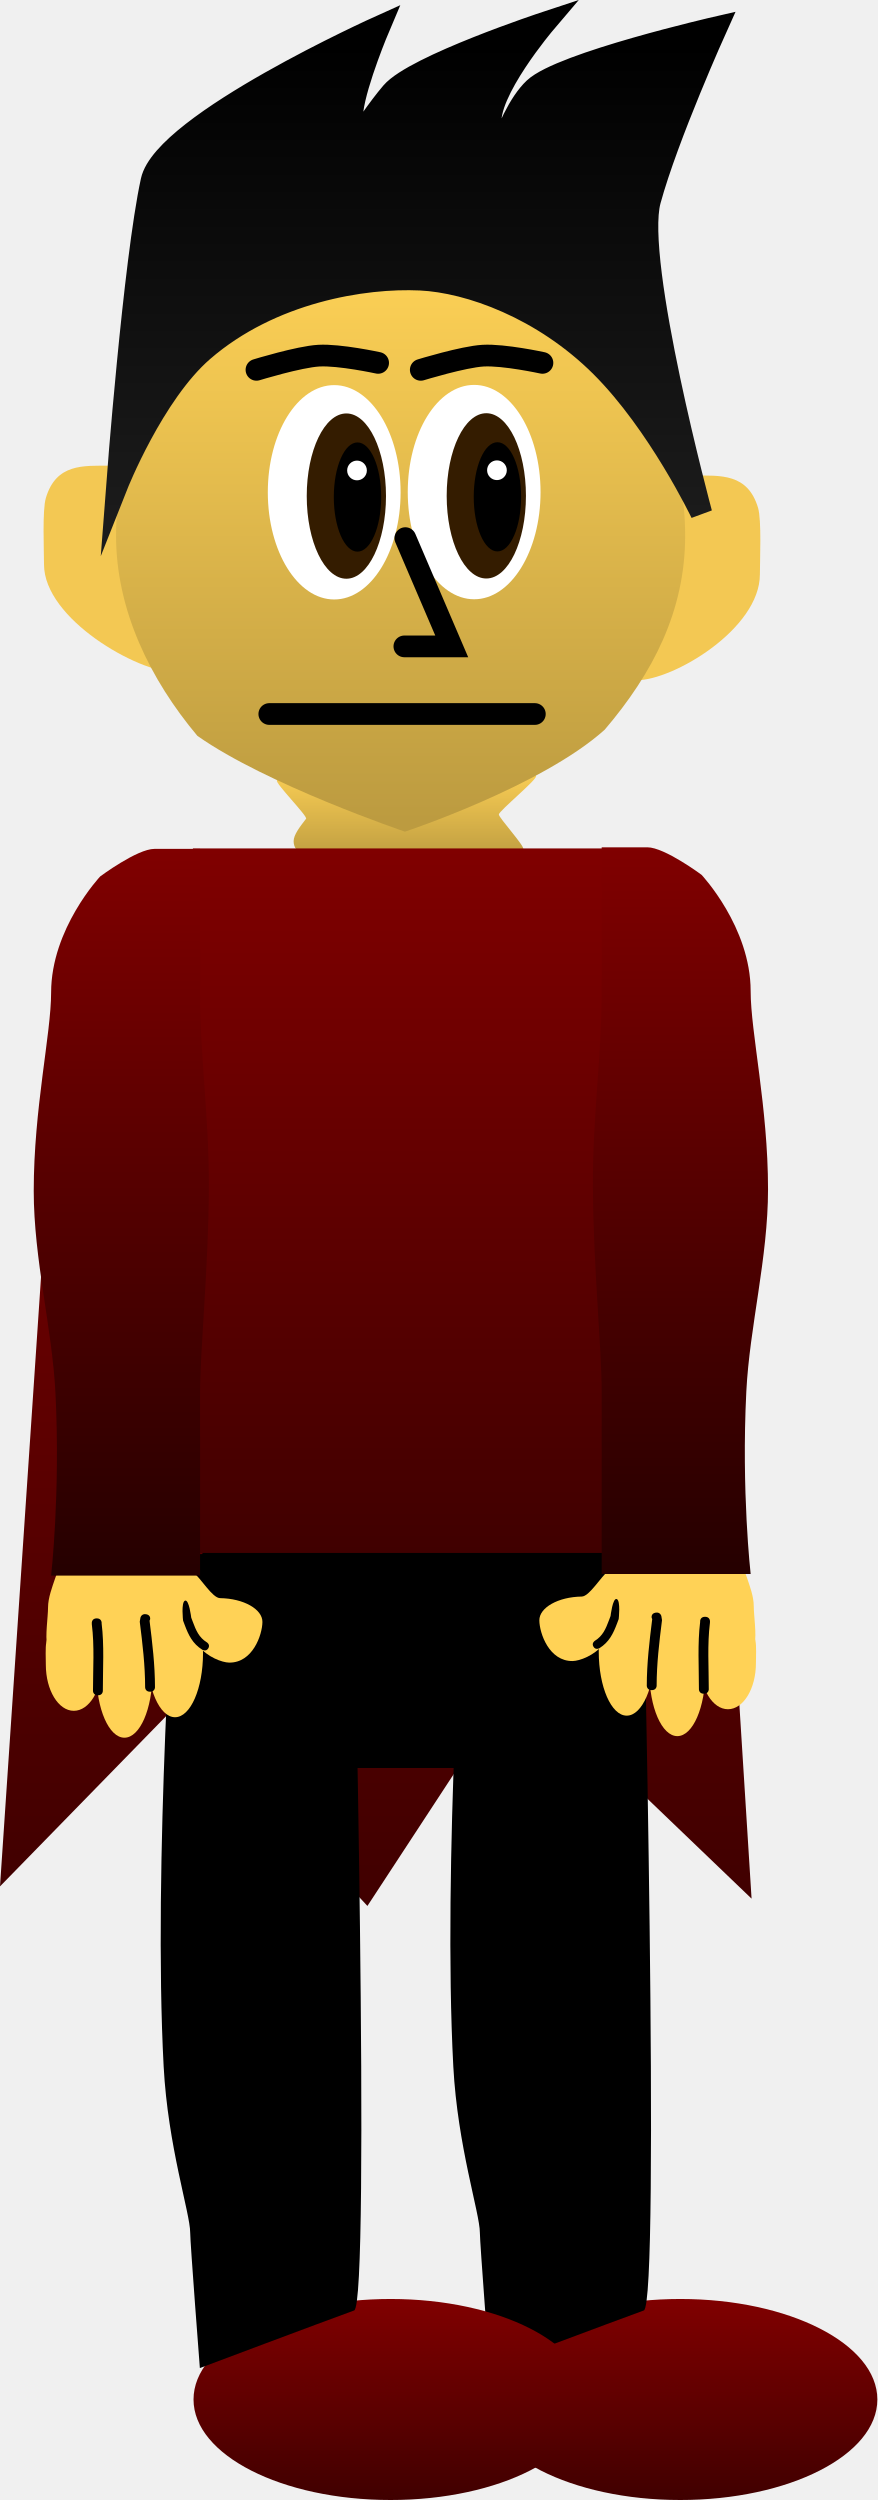
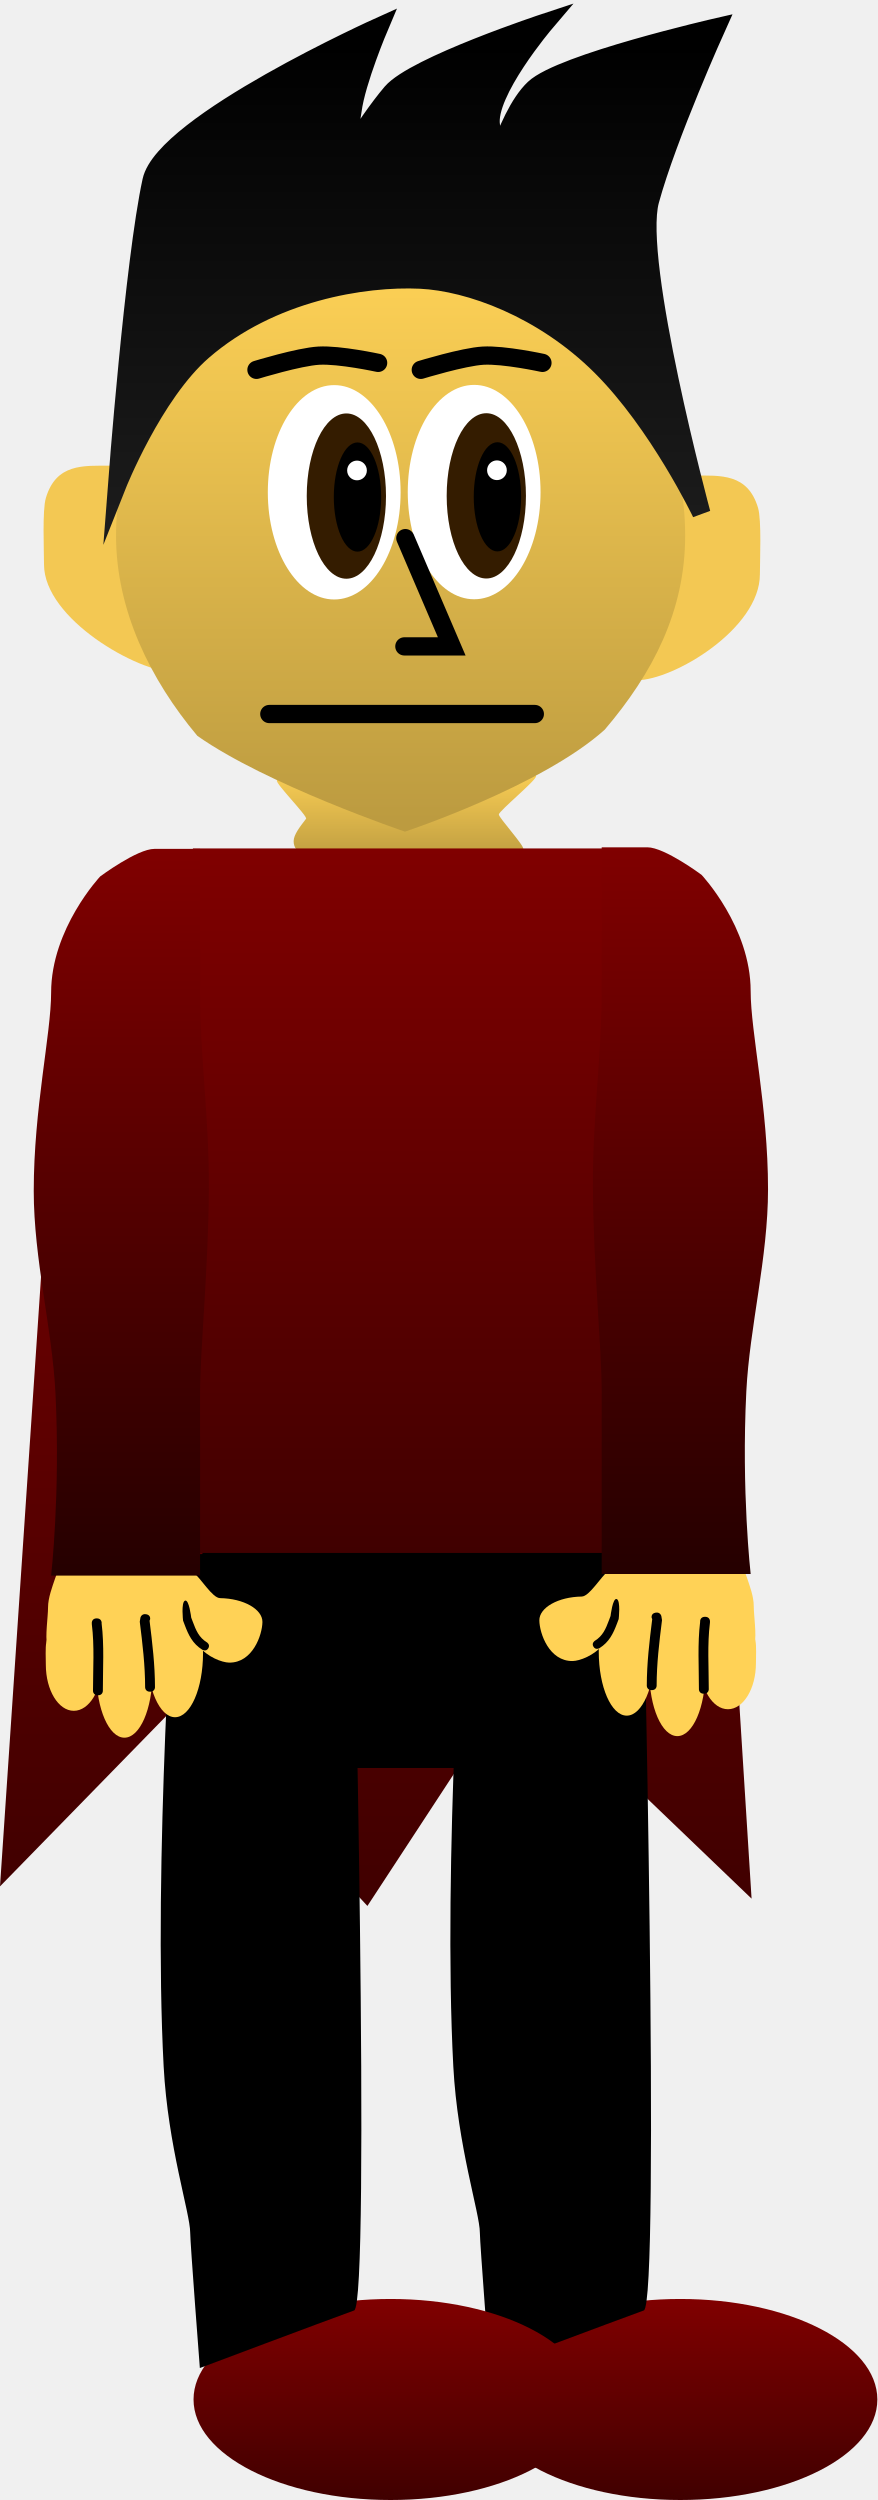
- <svg xmlns="http://www.w3.org/2000/svg" width="50.48" height="143.842" viewBox="0 0 50.48 143.842">
+ <svg xmlns="http://www.w3.org/2000/svg" width="60.087" height="171.217" viewBox="0 0 60.087 171.217">
  <defs>
-     <linearGradient id="New_Gradient_Swatch_1" x1="21.622" y1="49.256" x2="21.622" y2="109.662" gradientUnits="userSpaceOnUse">
+     <linearGradient id="New_Gradient_Swatch_1" x1="25.736" y1="58.63" x2="25.736" y2="130.532" gradientUnits="userSpaceOnUse">
      <stop offset="0" stop-color="#800000" />
      <stop offset="1" stop-color="#400000" />
    </linearGradient>
-     <linearGradient id="New_Gradient_Swatch_1-2" x1="39.141" y1="132.276" x2="39.141" y2="143.842" gradientUnits="userSpaceOnUse">
+     <linearGradient id="New_Gradient_Swatch_1-2" x1="46.59" y1="157.45" x2="46.59" y2="171.217" gradientUnits="userSpaceOnUse">
      <stop offset="0" stop-color="#800000" />
      <stop offset="1" stop-color="#400000" />
    </linearGradient>
-     <linearGradient id="New_Gradient_Swatch_1-3" x1="22.474" y1="132.276" x2="22.474" y2="143.842" gradientUnits="userSpaceOnUse">
+     <linearGradient id="New_Gradient_Swatch_1-3" x1="26.752" y1="157.45" x2="26.752" y2="171.217" gradientUnits="userSpaceOnUse">
      <stop offset="0" stop-color="#800000" />
      <stop offset="1" stop-color="#400000" />
    </linearGradient>
-     <linearGradient id="linear-gradient-1" x1="23.386" y1="44.019" x2="23.386" y2="49.589" gradientUnits="userSpaceOnUse">
+     <linearGradient id="linear-gradient-1" x1="27.837" y1="52.396" x2="27.837" y2="59.026" gradientUnits="userSpaceOnUse">
      <stop offset="0" stop-color="#ffd256" />
      <stop offset="1" stop-color="#bc9b40" />
    </linearGradient>
-     <linearGradient id="linear-gradient-2" x1="23.049" y1="14.445" x2="23.049" y2="47.191" gradientUnits="userSpaceOnUse">
+     <linearGradient id="linear-gradient-2" x1="27.436" y1="17.195" x2="27.436" y2="56.172" gradientUnits="userSpaceOnUse">
      <stop offset="0" stop-color="#ffd256" />
      <stop offset="1" stop-color="#bc9b40" />
    </linearGradient>
-     <linearGradient id="linear-gradient-3" x1="26.081" y1="2.557" x2="26.081" y2="29.53" gradientUnits="userSpaceOnUse">
+     <linearGradient id="linear-gradient-3" x1="31.045" y1="3.044" x2="31.045" y2="35.15" gradientUnits="userSpaceOnUse">
      <stop offset="0" stop-color="#000000" />
      <stop offset="1" stop-color="#1b1b1b" />
    </linearGradient>
-     <linearGradient id="New_Gradient_Swatch_1-4" x1="23.245" y1="48.816" x2="23.245" y2="89.352" gradientUnits="userSpaceOnUse">
+     <linearGradient id="New_Gradient_Swatch_1-4" x1="27.669" y1="58.107" x2="27.669" y2="106.357" gradientUnits="userSpaceOnUse">
      <stop offset="0" stop-color="#800000" />
      <stop offset="1" stop-color="#400000" />
    </linearGradient>
-     <linearGradient id="New_Gradient_Swatch_2" x1="6.98" y1="48.842" x2="6.98" y2="90.654" gradientUnits="userSpaceOnUse">
+     <linearGradient id="New_Gradient_Swatch_2" x1="8.308" y1="58.137" x2="8.308" y2="107.907" gradientUnits="userSpaceOnUse">
      <stop offset="0" stop-color="#800000" />
      <stop offset="1" stop-color="#250000" />
    </linearGradient>
-     <linearGradient id="New_Gradient_Swatch_2-2" x1="39.151" y1="48.751" x2="39.151" y2="90.563" gradientUnits="userSpaceOnUse">
+     <linearGradient id="New_Gradient_Swatch_2-2" x1="46.602" y1="58.029" x2="46.602" y2="107.799" gradientUnits="userSpaceOnUse">
      <stop offset="0" stop-color="#800000" />
      <stop offset="1" stop-color="#250000" />
    </linearGradient>
  </defs>
  <g id="Layer_1" data-name="Layer 1">
    <g id="Jordan">
-       <path id="Cape" d="M7.962 49.452 C10.703 49.368 28.683 48.947 36.325 49.681 C38.798 49.918 39.762 53.898 39.762 53.898 L43.243 109.242 L29.835 96.381 L21.14 109.662 L10.295 97.986 L0 108.536 L3.653 54.29 C3.653 54.29 6.936 49.483 7.962 49.452 Z" fill="url(#New_Gradient_Swatch_1)" />
+       <path id="Cape" d="M9.477 58.863 C12.74 58.763 34.142 58.262 43.238 59.136 C46.181 59.418 47.329 64.156 47.329 64.156 L51.473 130.032 L35.513 114.723 L25.163 130.532 L12.254 116.634 L0 129.191 L4.348 64.621 C4.348 64.621 8.257 58.9 9.477 58.863 Z" fill="url(#New_Gradient_Swatch_1)" />
      <g id="Right_Leg" data-name="Right Leg">
-         <ellipse id="Shoe" cx="39.141" cy="138.059" rx="11.339" ry="5.783" fill="url(#New_Gradient_Swatch_1-2)" />
-         <path id="Leg" d="M37.042 132.937 C35.174 133.615 28.165 136.25 28.165 136.25 C28.165 136.25 27.61 129.047 27.61 128.46 C27.61 127.34 26.328 123.5 26.082 118.898 C25.467 107.346 26.721 89.482 26.721 89.482 L36.988 89.038 C36.988 89.038 38.009 132.585 37.042 132.937 Z" fill="#000000" />
+         <ellipse id="Shoe" cx="46.59" cy="164.333" rx="13.497" ry="6.884" fill="url(#New_Gradient_Swatch_1-2)" />
+         <path id="Leg" d="M44.091 158.236 C41.868 159.043 33.526 162.179 33.526 162.179 C33.526 162.179 32.864 153.606 32.864 152.908 C32.864 151.574 31.338 147.003 31.046 141.526 C30.314 127.775 31.806 106.512 31.806 106.512 L44.027 105.983 C44.027 105.983 45.243 157.818 44.091 158.236 Z" fill="#000000" />
      </g>
      <g id="Left_Leg" data-name="Left Leg">
-         <ellipse id="Shoe-2" data-name="Shoe" cx="22.474" cy="138.059" rx="11.339" ry="5.783" fill="url(#New_Gradient_Swatch_1-3)" />
-         <path id="Leg-2" data-name="Leg" d="M20.375 132.937 C18.507 133.615 11.499 136.25 11.499 136.25 C11.499 136.25 10.943 129.047 10.943 128.46 C10.943 127.34 9.661 123.5 9.416 118.898 C8.801 107.346 10.054 89.482 10.054 89.482 L20.321 89.038 C20.321 89.038 21.343 132.585 20.375 132.937 Z" fill="#000000" />
+         <ellipse id="Shoe-2" data-name="Shoe" cx="26.752" cy="164.333" rx="13.497" ry="6.884" fill="url(#New_Gradient_Swatch_1-3)" />
+         <path id="Leg-2" data-name="Leg" d="M24.253 158.236 C22.029 159.043 13.687 162.179 13.687 162.179 C13.687 162.179 13.026 153.606 13.026 152.908 C13.026 151.574 11.499 147.003 11.208 141.526 C10.476 127.775 11.968 106.512 11.968 106.512 L24.188 105.983 C24.188 105.983 25.405 157.818 24.253 158.236 Z" fill="#000000" />
      </g>
-       <rect id="Pants_Top" data-name="Pants Top" x="11.647" y="89.251" width="24.663" height="12.473" fill="#000000" />
-       <path id="Neck" d="M16.895 48.398 C16.895 48.03 17.25 47.577 17.61 47.108 C17.717 46.968 15.805 45.043 15.936 44.902 C17.062 43.683 21.036 44.275 23.096 44.275 C25.762 44.275 30.272 43.499 30.841 44.65 C30.932 44.836 28.702 46.664 28.702 46.862 C28.702 47.054 30.193 48.677 30.107 48.856 C29.555 50.017 25.777 49.45 23.096 49.45 C20 49.45 16.895 49.827 16.895 48.398 Z" fill="url(#linear-gradient-1)" />
+       <rect id="Pants_Top" data-name="Pants Top" x="13.864" y="106.236" width="29.356" height="14.847" fill="#000000" />
+       <path id="Neck" d="M20.111 57.609 C20.111 57.17 20.533 56.632 20.961 56.074 C21.089 55.907 18.813 53.616 18.968 53.448 C20.309 51.997 25.04 52.701 27.491 52.701 C30.665 52.701 36.033 51.777 36.71 53.147 C36.819 53.368 34.164 55.544 34.164 55.781 C34.164 56.008 35.939 57.941 35.837 58.154 C35.18 59.536 30.683 58.861 27.491 58.861 C23.806 58.861 20.111 59.31 20.111 57.609 Z" fill="url(#linear-gradient-1)" />
      <g id="Face">
-         <path id="Right_Ear" data-name="Right Ear" d="M43.722 33.044 C43.722 36.181 38.75 39.138 36.64 39.138 C34.529 39.138 36.078 36.181 36.078 33.044 C36.078 29.906 37.789 27.362 39.9 27.362 C41.462 27.362 43.024 27.227 43.617 29.222 C43.825 29.924 43.722 32.228 43.722 33.044 Z" fill="#f3c853" />
-         <path id="Left_Ear" data-name="Left Ear" d="M2.532 32.476 C2.532 31.661 2.429 29.357 2.638 28.655 C3.231 26.66 4.792 26.795 6.354 26.795 C8.465 26.795 10.176 29.339 10.176 32.476 C10.176 35.614 12.162 38.68 10.051 38.68 C7.941 38.68 2.532 35.614 2.532 32.476 Z" fill="#f3c853" />
-         <path id="Face-2" data-name="Face" d="M6.677 30.818 C6.677 21.776 14.007 14.445 23.049 14.445 C32.092 14.445 39.422 21.776 39.422 30.818 C39.422 35.161 37.553 38.745 34.793 41.984 C31.182 45.239 23.299 47.852 23.299 47.852 C23.299 47.852 15.345 45.154 11.355 42.337 C8.651 39.113 6.677 35.112 6.677 30.818 Z" fill="url(#linear-gradient-2)" />
+         <path id="Right_Ear" data-name="Right Ear" d="M52.043 39.332 C52.043 43.067 46.125 46.587 43.612 46.587 C41.1 46.587 42.944 43.067 42.944 39.332 C42.944 35.597 44.981 32.569 47.494 32.569 C49.353 32.569 51.212 32.408 51.917 34.784 C52.165 35.618 52.043 38.361 52.043 39.332 Z" fill="#f3c853" />
+         <path id="Left_Ear" data-name="Left Ear" d="M3.014 38.657 C3.014 37.686 2.892 34.943 3.14 34.109 C3.846 31.733 5.704 31.894 7.563 31.894 C10.076 31.894 12.113 34.922 12.113 38.657 C12.113 42.392 14.477 46.041 11.964 46.041 C9.452 46.041 3.014 42.392 3.014 38.657 Z" fill="#f3c853" />
+         <path id="Face-2" data-name="Face" d="M7.947 36.683 C7.947 25.92 16.673 17.195 27.436 17.195 C38.199 17.195 46.925 25.92 46.925 36.683 C46.925 41.853 44.699 46.119 41.415 49.974 C37.117 53.848 27.733 56.958 27.733 56.958 C27.733 56.958 18.266 53.747 13.515 50.395 C10.297 46.556 7.947 41.794 7.947 36.683 Z" fill="url(#linear-gradient-2)" />
        <g id="Left_Eye" data-name="Left Eye">
-           <ellipse id="Outer_White" data-name="Outer White" cx="19.229" cy="28.325" rx="3.82" ry="6.167" fill="#ffffff" />
-           <ellipse id="Color" cx="19.929" cy="28.543" rx="2.28" ry="4.755" fill="#341c00" />
-           <ellipse id="Black" cx="20.569" cy="28.598" rx="1.363" ry="3.142" fill="#000000" />
-           <circle id="Inner_White" data-name="Inner White" cx="20.541" cy="27.069" r="0.567" fill="#ffffff" />
+           <ellipse id="Outer_White" data-name="Outer White" cx="22.889" cy="33.716" rx="4.547" ry="7.341" fill="#ffffff" />
+           <ellipse id="Color" cx="23.722" cy="33.975" rx="2.714" ry="5.66" fill="#341c00" />
+           <ellipse id="Black" cx="24.483" cy="34.041" rx="1.622" ry="3.74" fill="#000000" />
+           <circle id="Inner_White" data-name="Inner White" cx="24.45" cy="32.22" r="0.675" fill="#ffffff" />
        </g>
        <g id="Right_Eye" data-name="Right Eye">
-           <ellipse id="Outer_White-2" data-name="Outer White" cx="27.281" cy="28.313" rx="3.82" ry="6.167" fill="#ffffff" />
-           <ellipse id="Color-2" data-name="Color" cx="27.981" cy="28.53" rx="2.28" ry="4.755" fill="#341c00" />
-           <ellipse id="Black-2" data-name="Black" cx="28.62" cy="28.586" rx="1.363" ry="3.142" fill="#000000" />
-           <circle id="Inner_White-2" data-name="Inner White" cx="28.593" cy="27.056" r="0.567" fill="#ffffff" />
+           <ellipse id="Outer_White-2" data-name="Outer White" cx="32.473" cy="33.701" rx="4.547" ry="7.341" fill="#ffffff" />
+           <ellipse id="Color-2" data-name="Color" cx="33.306" cy="33.96" rx="2.714" ry="5.66" fill="#341c00" />
+           <ellipse id="Black-2" data-name="Black" cx="34.067" cy="34.026" rx="1.622" ry="3.74" fill="#000000" />
+           <circle id="Inner_White-2" data-name="Inner White" cx="34.034" cy="32.206" r="0.675" fill="#ffffff" />
        </g>
-         <ellipse id="Mouth_Open" data-name="Mouth Open" cx="16.484" cy="39.489" rx="4.308" ry="3.667" fill="none" stroke="#000000" stroke-miterlimit="10" display="none" />
-         <line id="Mouth" x1="15.495" y1="41.082" x2="30.773" y2="41.082" fill="none" stroke="#000000" stroke-width="1.25" stroke-linecap="round" stroke-miterlimit="10" />
-         <polyline id="Nose" points="23.322,30.962 25.991,37.191 23.266,37.191" fill="none" stroke="#000000" stroke-width="1.25" stroke-linecap="round" stroke-miterlimit="10" />
-         <path id="Left_Eyebrow" data-name="Left Eyebrow" d="M14.756 21.279 C14.756 21.279 17.204 20.528 18.342 20.463 C19.535 20.395 21.756 20.879 21.756 20.879" fill="none" stroke="#000000" stroke-width="1.25" stroke-linecap="round" stroke-miterlimit="10" />
-         <path id="Right_Eyebrow" data-name="Right Eyebrow" d="M24.21 21.279 C24.21 21.279 26.658 20.528 27.797 20.463 C28.989 20.395 31.21 20.879 31.21 20.879" fill="none" stroke="#000000" stroke-width="1.25" stroke-linecap="round" stroke-miterlimit="10" />
-         <path id="Hair" d="M6.732 27.94 C6.732 27.94 7.713 15.007 8.719 10.404 C9.442 7.099 21.832 1.523 21.832 1.523 C21.832 1.523 20.5 4.66 20.282 6.367 C20.062 8.094 18.892 10.719 18.892 10.719 C18.892 10.719 20.988 7.133 22.533 5.326 C23.86 3.774 31.383 1.291 31.383 1.291 C31.383 1.291 27.93 5.35 28.247 7.239 C28.528 8.908 27.915 11.618 27.915 11.618 C27.915 11.618 28.98 6.748 30.736 5.09 C32.297 3.617 41.233 1.57 41.233 1.57 C41.233 1.57 38.406 7.839 37.399 11.539 C36.447 15.039 40.354 29.53 40.354 29.53 C40.354 29.53 37.9 24.389 34.583 21.082 C31.226 17.735 26.989 16.221 24.184 16.089 C20.93 15.935 15.593 16.796 11.68 20.185 C8.822 22.66 6.732 27.94 6.732 27.94 Z" fill="url(#linear-gradient-3)" stroke="url(#linear-gradient-3)" stroke-width="1.25" stroke-linecap="round" stroke-miterlimit="10" />
+         <ellipse id="Mouth_Open" data-name="Mouth Open" cx="19.621" cy="47.004" rx="5.127" ry="4.364" fill="none" stroke="#000000" stroke-miterlimit="10" display="none" />
+         <line id="Mouth" x1="18.444" y1="48.901" x2="36.629" y2="48.901" fill="none" stroke="#000000" stroke-width="1.25" stroke-linecap="round" stroke-miterlimit="10" />
+         <polyline id="Nose" points="27.76,36.854 30.938,44.269 27.694,44.269" fill="none" stroke="#000000" stroke-width="1.25" stroke-linecap="round" stroke-miterlimit="10" />
+         <path id="Left_Eyebrow" data-name="Left Eyebrow" d="M17.564 25.329 C17.564 25.329 20.478 24.435 21.833 24.358 C23.252 24.277 25.896 24.852 25.896 24.852" fill="none" stroke="#000000" stroke-width="1.25" stroke-linecap="round" stroke-miterlimit="10" />
+         <path id="Right_Eyebrow" data-name="Right Eyebrow" d="M28.818 25.329 C28.818 25.329 31.732 24.435 33.087 24.358 C34.506 24.277 37.15 24.852 37.15 24.852" fill="none" stroke="#000000" stroke-width="1.25" stroke-linecap="round" stroke-miterlimit="10" />
+         <path id="Hair" d="M8.013 33.257 C8.013 33.257 9.18 17.863 10.378 12.384 C11.239 8.449 25.987 1.813 25.987 1.813 C25.987 1.813 24.401 5.546 24.142 7.578 C23.879 9.634 22.487 12.759 22.487 12.759 C22.487 12.759 24.982 8.491 26.821 6.339 C28.401 4.492 37.356 1.537 37.356 1.537 C37.356 1.537 33.246 6.369 33.623 8.617 C33.957 10.604 33.227 13.829 33.227 13.829 C33.227 13.829 34.495 8.033 36.585 6.059 C38.443 4.305 49.08 1.869 49.08 1.869 C49.08 1.869 45.715 9.33 44.517 13.735 C43.384 17.9 48.034 35.15 48.034 35.15 C48.034 35.15 45.113 29.031 41.164 25.094 C37.169 21.111 32.125 19.308 28.787 19.15 C24.914 18.967 18.56 19.993 13.902 24.027 C10.501 26.972 8.013 33.257 8.013 33.257 Z" fill="url(#linear-gradient-3)" stroke="url(#linear-gradient-3)" stroke-width="1.25" stroke-linecap="round" stroke-miterlimit="10" />
      </g>
-       <rect id="Shirt" x="11.099" y="48.816" width="24.292" height="40.536" fill="url(#New_Gradient_Swatch_1-4)" />
+       <rect id="Shirt" x="13.211" y="58.107" width="28.916" height="48.25" fill="url(#New_Gradient_Swatch_1-4)" />
      <g id="Left_Arm" data-name="Left Arm">
        <g id="Hand">
-           <path id="Hand-2" data-name="Hand" d="M12.028 92.339 C12.028 95.034 9.843 97.218 7.148 97.218 C4.982 97.218 3.226 96.564 2.715 94.648 C2.59 94.181 2.764 93.016 2.764 92.487 C2.764 91.942 3.002 91.319 3.166 90.83 C3.817 88.899 4.998 87.459 7.148 87.459 C9.204 87.459 10.369 88.929 11.087 90.728 C11.311 91.287 12.028 91.7 12.028 92.339 Z" fill="#ffd256" />
-           <path id="Finger" d="M12.663 91.952 C14.017 91.972 15.108 92.588 15.099 93.326 C15.09 94.065 14.537 95.682 13.183 95.661 C12.786 95.655 11.939 95.35 11.427 94.708 C10.193 93.157 9.247 90.307 9.254 89.785 C9.26 89.292 10.072 89.618 11.08 90.424 C11.584 90.827 12.212 91.945 12.663 91.952 Z" fill="#ffd256" />
-           <ellipse id="Finger-2" data-name="Finger" cx="10.071" cy="95.113" rx="1.61" ry="3.691" fill="#ffd256" />
-           <ellipse id="Finger-3" data-name="Finger" cx="7.159" cy="96.291" rx="1.61" ry="3.691" fill="#ffd256" />
-           <path id="Divider" d="M11.002 93.07 L11.093 93.313 C11.277 93.805 11.445 94.214 11.903 94.496 C11.903 94.496 12.115 94.629 11.983 94.841 C11.85 95.053 11.638 94.92 11.638 94.92 C11.083 94.569 10.85 94.089 10.625 93.489 L10.534 93.245 C10.534 93.245 10.411 92.184 10.645 92.096 C10.879 92.008 11.002 93.07 11.002 93.07 Z" fill="#000000" />
-           <path id="Finger-4" data-name="Finger" d="M5.857 95.784 C5.857 97.248 5.136 98.435 4.247 98.435 C3.358 98.435 2.637 97.248 2.637 95.784 C2.637 95.464 2.603 94.778 2.666 94.493 C2.892 93.479 3.553 93.134 4.247 93.134 C5.136 93.134 5.857 94.32 5.857 95.784 Z" fill="#ffd256" />
-           <path id="Divider-2" data-name="Divider" d="M8.636 93.175 L8.605 93.251 C8.764 94.528 8.917 95.8 8.917 97.084 C8.917 97.084 8.917 97.337 8.634 97.337 C8.35 97.337 8.35 97.084 8.35 97.084 C8.35 95.818 8.199 94.565 8.041 93.307 L8.08 93.076 C8.08 93.076 8.135 92.829 8.413 92.878 C8.691 92.928 8.636 93.175 8.636 93.175 Z" fill="#000000" />
-           <path id="Divider-3" data-name="Divider" d="M5.848 93.369 L5.847 93.403 C6.003 94.673 5.917 96.007 5.917 97.29 C5.917 97.29 5.917 97.543 5.634 97.543 C5.35 97.543 5.35 97.29 5.35 97.29 C5.35 96.027 5.441 94.709 5.283 93.459 L5.282 93.369 C5.282 93.369 5.282 93.115 5.565 93.115 C5.848 93.115 5.848 93.369 5.848 93.369 Z" fill="#000000" />
+           <path id="Hand-2" data-name="Hand" d="M14.317 109.912 C14.317 113.12 11.716 115.72 8.508 115.72 C5.93 115.72 3.84 114.941 3.231 112.661 C3.083 112.104 3.29 110.718 3.29 110.088 C3.29 109.44 3.573 108.698 3.769 108.116 C4.543 105.817 5.949 104.103 8.508 104.103 C10.956 104.103 12.342 105.853 13.197 107.995 C13.463 108.66 14.317 109.151 14.317 109.912 Z" fill="#ffd256" />
+           <path id="Finger" d="M15.073 109.451 C16.685 109.476 17.983 110.208 17.973 111.087 C17.962 111.967 17.303 113.891 15.691 113.867 C15.219 113.86 14.211 113.496 13.602 112.732 C12.132 110.885 11.007 107.494 11.015 106.872 C11.022 106.286 11.989 106.673 13.189 107.633 C13.789 108.113 14.536 109.443 15.073 109.451 Z" fill="#ffd256" />
+           <ellipse id="Finger-2" data-name="Finger" cx="11.988" cy="113.214" rx="1.917" ry="4.393" fill="#ffd256" />
+           <ellipse id="Finger-3" data-name="Finger" cx="8.521" cy="114.616" rx="1.917" ry="4.393" fill="#ffd256" />
+           <path id="Divider" d="M13.095 110.782 L13.204 111.071 C13.423 111.657 13.623 112.144 14.169 112.48 C14.169 112.48 14.421 112.637 14.263 112.89 C14.106 113.142 13.853 112.984 13.853 112.984 C13.192 112.567 12.915 111.995 12.647 111.28 L12.538 110.991 C12.538 110.991 12.393 109.727 12.671 109.623 C12.95 109.518 13.095 110.782 13.095 110.782 Z" fill="#000000" />
+           <path id="Finger-4" data-name="Finger" d="M6.972 114.013 C6.972 115.755 6.114 117.168 5.055 117.168 C3.997 117.168 3.139 115.755 3.139 114.013 C3.139 113.632 3.098 112.815 3.173 112.476 C3.442 111.269 4.229 110.858 5.055 110.858 C6.114 110.858 6.972 112.271 6.972 114.013 Z" fill="#ffd256" />
+           <path id="Divider-2" data-name="Divider" d="M10.279 110.907 L10.243 110.998 C10.432 112.518 10.614 114.031 10.614 115.56 C10.614 115.56 10.614 115.861 10.277 115.861 C9.939 115.861 9.939 115.56 9.939 115.56 C9.939 114.054 9.759 112.562 9.572 111.064 L9.617 110.79 C9.617 110.79 9.684 110.495 10.014 110.554 C10.345 110.613 10.279 110.907 10.279 110.907 Z" fill="#000000" />
+           <path id="Divider-3" data-name="Divider" d="M6.962 111.138 L6.959 111.178 C7.145 112.691 7.044 114.278 7.044 115.805 C7.044 115.805 7.044 116.107 6.706 116.107 C6.369 116.107 6.369 115.805 6.369 115.805 C6.369 114.302 6.476 112.733 6.289 111.245 L6.287 111.138 C6.287 111.138 6.287 110.836 6.624 110.836 C6.962 110.836 6.962 111.138 6.962 111.138 Z" fill="#000000" />
        </g>
-         <path id="Arm" d="M2.941 90.654 C2.941 90.654 3.48 85.916 3.191 80.152 C3.004 76.44 1.941 72.461 1.941 68.519 C1.941 63.782 2.941 59.49 2.941 57.115 C2.941 53.43 5.765 50.427 5.765 50.427 C5.765 50.427 7.891 48.842 8.886 48.842 C9.799 48.842 11.512 48.842 11.512 48.842 C11.512 48.842 11.512 52.369 11.512 57.246 C11.512 60.766 12.038 64.395 12.018 68.339 C11.993 73.05 11.512 77.613 11.512 80.156 C11.512 84.442 11.512 90.654 11.512 90.654 Z" fill="url(#New_Gradient_Swatch_2)" />
+         <path id="Arm" d="M3.501 107.907 C3.501 107.907 4.143 102.266 3.798 95.406 C3.576 90.987 2.311 86.252 2.311 81.559 C2.311 75.92 3.501 70.812 3.501 67.985 C3.501 63.598 6.862 60.024 6.862 60.024 C6.862 60.024 9.393 58.137 10.577 58.137 C11.664 58.137 13.703 58.137 13.703 58.137 C13.703 58.137 13.703 62.335 13.703 68.141 C13.703 72.33 14.33 76.65 14.305 81.345 C14.276 86.952 13.703 92.383 13.703 95.41 C13.703 100.512 13.703 107.907 13.703 107.907 Z" fill="url(#New_Gradient_Swatch_2)" />
      </g>
      <g id="Right_Arm" data-name="Right Arm">
        <g id="Hand-3" data-name="Hand">
-           <path id="Hand-4" data-name="Hand" d="M34.104 92.248 C34.104 91.609 34.821 91.197 35.044 90.637 C35.763 88.838 36.927 87.368 38.983 87.368 C41.133 87.368 42.315 88.808 42.965 90.739 C43.13 91.228 43.368 91.851 43.368 92.396 C43.368 92.925 43.542 94.09 43.417 94.557 C42.905 96.473 41.15 97.127 38.983 97.127 C36.288 97.127 34.104 94.943 34.104 92.248 Z" fill="#ffd256" />
-           <path id="Finger-5" data-name="Finger" d="M33.468 91.861 C33.92 91.854 34.547 90.736 35.051 90.333 C36.059 89.527 36.872 89.202 36.878 89.694 C36.884 90.216 35.939 93.066 34.704 94.617 C34.192 95.259 33.345 95.565 32.949 95.571 C31.595 95.591 31.041 93.974 31.032 93.235 C31.023 92.497 32.114 91.881 33.468 91.861 Z" fill="#ffd256" />
-           <ellipse id="Finger-6" data-name="Finger" cx="36.06" cy="95.022" rx="1.61" ry="3.691" fill="#ffd256" />
-           <ellipse id="Finger-7" data-name="Finger" cx="38.972" cy="96.2" rx="1.61" ry="3.691" fill="#ffd256" />
-           <path id="Finger-8" data-name="Finger" d="M40.274 95.693 C40.274 94.23 40.995 93.043 41.884 93.043 C42.579 93.043 43.24 93.388 43.465 94.402 C43.529 94.687 43.494 95.373 43.494 95.693 C43.494 97.157 42.773 98.344 41.884 98.344 C40.995 98.344 40.274 97.157 40.274 95.693 Z" fill="#ffd256" />
-           <path id="Divider-4" data-name="Divider" d="M35.13 92.979 C35.13 92.979 35.252 91.917 35.486 92.005 C35.72 92.093 35.598 93.154 35.598 93.154 L35.507 93.398 C35.281 93.998 35.048 94.478 34.493 94.829 C34.493 94.829 34.281 94.962 34.149 94.75 C34.016 94.538 34.228 94.405 34.228 94.405 C34.686 94.123 34.854 93.714 35.039 93.222 L35.13 92.979 Z" fill="#000000" />
-           <path id="Divider-5" data-name="Divider" d="M37.496 93.084 C37.496 93.084 37.44 92.837 37.718 92.787 C37.996 92.738 38.052 92.985 38.052 92.985 L38.09 93.216 C37.933 94.474 37.781 95.727 37.781 96.993 C37.781 96.993 37.781 97.246 37.498 97.246 C37.214 97.246 37.214 96.993 37.214 96.993 C37.214 95.709 37.367 94.437 37.526 93.16 L37.496 93.084 Z" fill="#000000" />
-           <path id="Divider-6" data-name="Divider" d="M40.283 93.278 C40.283 93.278 40.283 93.024 40.566 93.024 C40.85 93.024 40.85 93.278 40.85 93.278 L40.848 93.368 C40.691 94.618 40.781 95.936 40.781 97.199 C40.781 97.199 40.781 97.453 40.497 97.453 C40.214 97.453 40.214 97.199 40.214 97.199 C40.214 95.916 40.129 94.583 40.285 93.312 L40.283 93.278 Z" fill="#000000" />
+           <path id="Hand-4" data-name="Hand" d="M40.594 109.803 C40.594 109.043 41.448 108.552 41.713 107.887 C42.569 105.744 43.955 103.995 46.402 103.995 C48.962 103.995 50.368 105.709 51.142 108.007 C51.338 108.59 51.621 109.332 51.621 109.98 C51.621 110.61 51.828 111.996 51.679 112.553 C51.07 114.833 48.981 115.612 46.402 115.612 C43.194 115.612 40.594 113.011 40.594 109.803 Z" fill="#ffd256" />
+           <path id="Finger-5" data-name="Finger" d="M39.837 109.343 C40.375 109.335 41.122 108.005 41.722 107.525 C42.922 106.565 43.889 106.177 43.896 106.764 C43.903 107.385 42.778 110.777 41.308 112.623 C40.7 113.388 39.691 113.752 39.219 113.759 C37.607 113.783 36.949 111.858 36.938 110.979 C36.927 110.1 38.226 109.367 39.837 109.343 Z" fill="#ffd256" />
+           <ellipse id="Finger-6" data-name="Finger" cx="42.923" cy="113.106" rx="1.916" ry="4.393" fill="#ffd256" />
+           <ellipse id="Finger-7" data-name="Finger" cx="46.389" cy="114.508" rx="1.917" ry="4.393" fill="#ffd256" />
+           <path id="Finger-8" data-name="Finger" d="M47.939 113.905 C47.939 112.162 48.797 110.75 49.855 110.75 C50.682 110.75 51.469 111.16 51.737 112.368 C51.813 112.707 51.772 113.524 51.772 113.905 C51.772 115.647 50.914 117.06 49.855 117.06 C48.797 117.06 47.939 115.647 47.939 113.905 Z" fill="#ffd256" />
+           <path id="Divider-4" data-name="Divider" d="M41.815 110.674 C41.815 110.674 41.961 109.41 42.239 109.515 C42.518 109.619 42.372 110.883 42.372 110.883 L42.264 111.172 C41.995 111.887 41.718 112.458 41.057 112.876 C41.057 112.876 40.805 113.034 40.647 112.781 C40.49 112.529 40.742 112.371 40.742 112.371 C41.287 112.035 41.488 111.549 41.707 110.963 L41.815 110.674 Z" fill="#000000" />
+           <path id="Divider-5" data-name="Divider" d="M44.631 110.799 C44.631 110.799 44.565 110.505 44.896 110.446 C45.227 110.387 45.293 110.681 45.293 110.681 L45.339 110.956 C45.152 112.454 44.971 113.945 44.971 115.452 C44.971 115.452 44.971 115.753 44.634 115.753 C44.297 115.753 44.297 115.452 44.297 115.452 C44.297 113.923 44.478 112.41 44.668 110.89 L44.631 110.799 Z" fill="#000000" />
+           <path id="Divider-6" data-name="Divider" d="M47.949 111.03 C47.949 111.03 47.949 110.728 48.287 110.728 C48.624 110.728 48.624 111.03 48.624 111.03 L48.622 111.137 C48.435 112.625 48.542 114.194 48.542 115.697 C48.542 115.697 48.542 115.999 48.204 115.999 C47.867 115.999 47.867 115.697 47.867 115.697 C47.867 114.17 47.766 112.583 47.951 111.07 L47.949 111.03 Z" fill="#000000" />
        </g>
-         <path id="Arm-2" data-name="Arm" d="M34.619 90.563 C34.619 90.563 34.619 84.351 34.619 80.065 C34.619 77.522 34.138 72.959 34.113 68.248 C34.093 64.304 34.619 60.675 34.619 57.156 C34.619 52.278 34.619 48.751 34.619 48.751 C34.619 48.751 36.332 48.751 37.245 48.751 C38.241 48.751 40.366 50.336 40.366 50.336 C40.366 50.336 43.19 53.339 43.19 57.024 C43.19 59.399 44.19 63.691 44.19 68.428 C44.19 72.37 43.127 76.349 42.941 80.061 C42.651 85.825 43.19 90.563 43.19 90.563 Z" fill="url(#New_Gradient_Swatch_2-2)" />
+         <path id="Arm-2" data-name="Arm" d="M41.208 107.799 C41.208 107.799 41.208 100.404 41.208 95.302 C41.208 92.275 40.635 86.843 40.606 81.237 C40.581 76.542 41.208 72.222 41.208 68.033 C41.208 62.227 41.208 58.029 41.208 58.029 C41.208 58.029 43.246 58.029 44.333 58.029 C45.518 58.029 48.048 59.916 48.048 59.916 C48.048 59.916 51.41 63.49 51.41 67.876 C51.41 70.704 52.6 75.812 52.6 81.451 C52.6 86.143 51.335 90.879 51.113 95.298 C50.768 102.158 51.41 107.799 51.41 107.799 Z" fill="url(#New_Gradient_Swatch_2-2)" />
      </g>
    </g>
  </g>
</svg>
